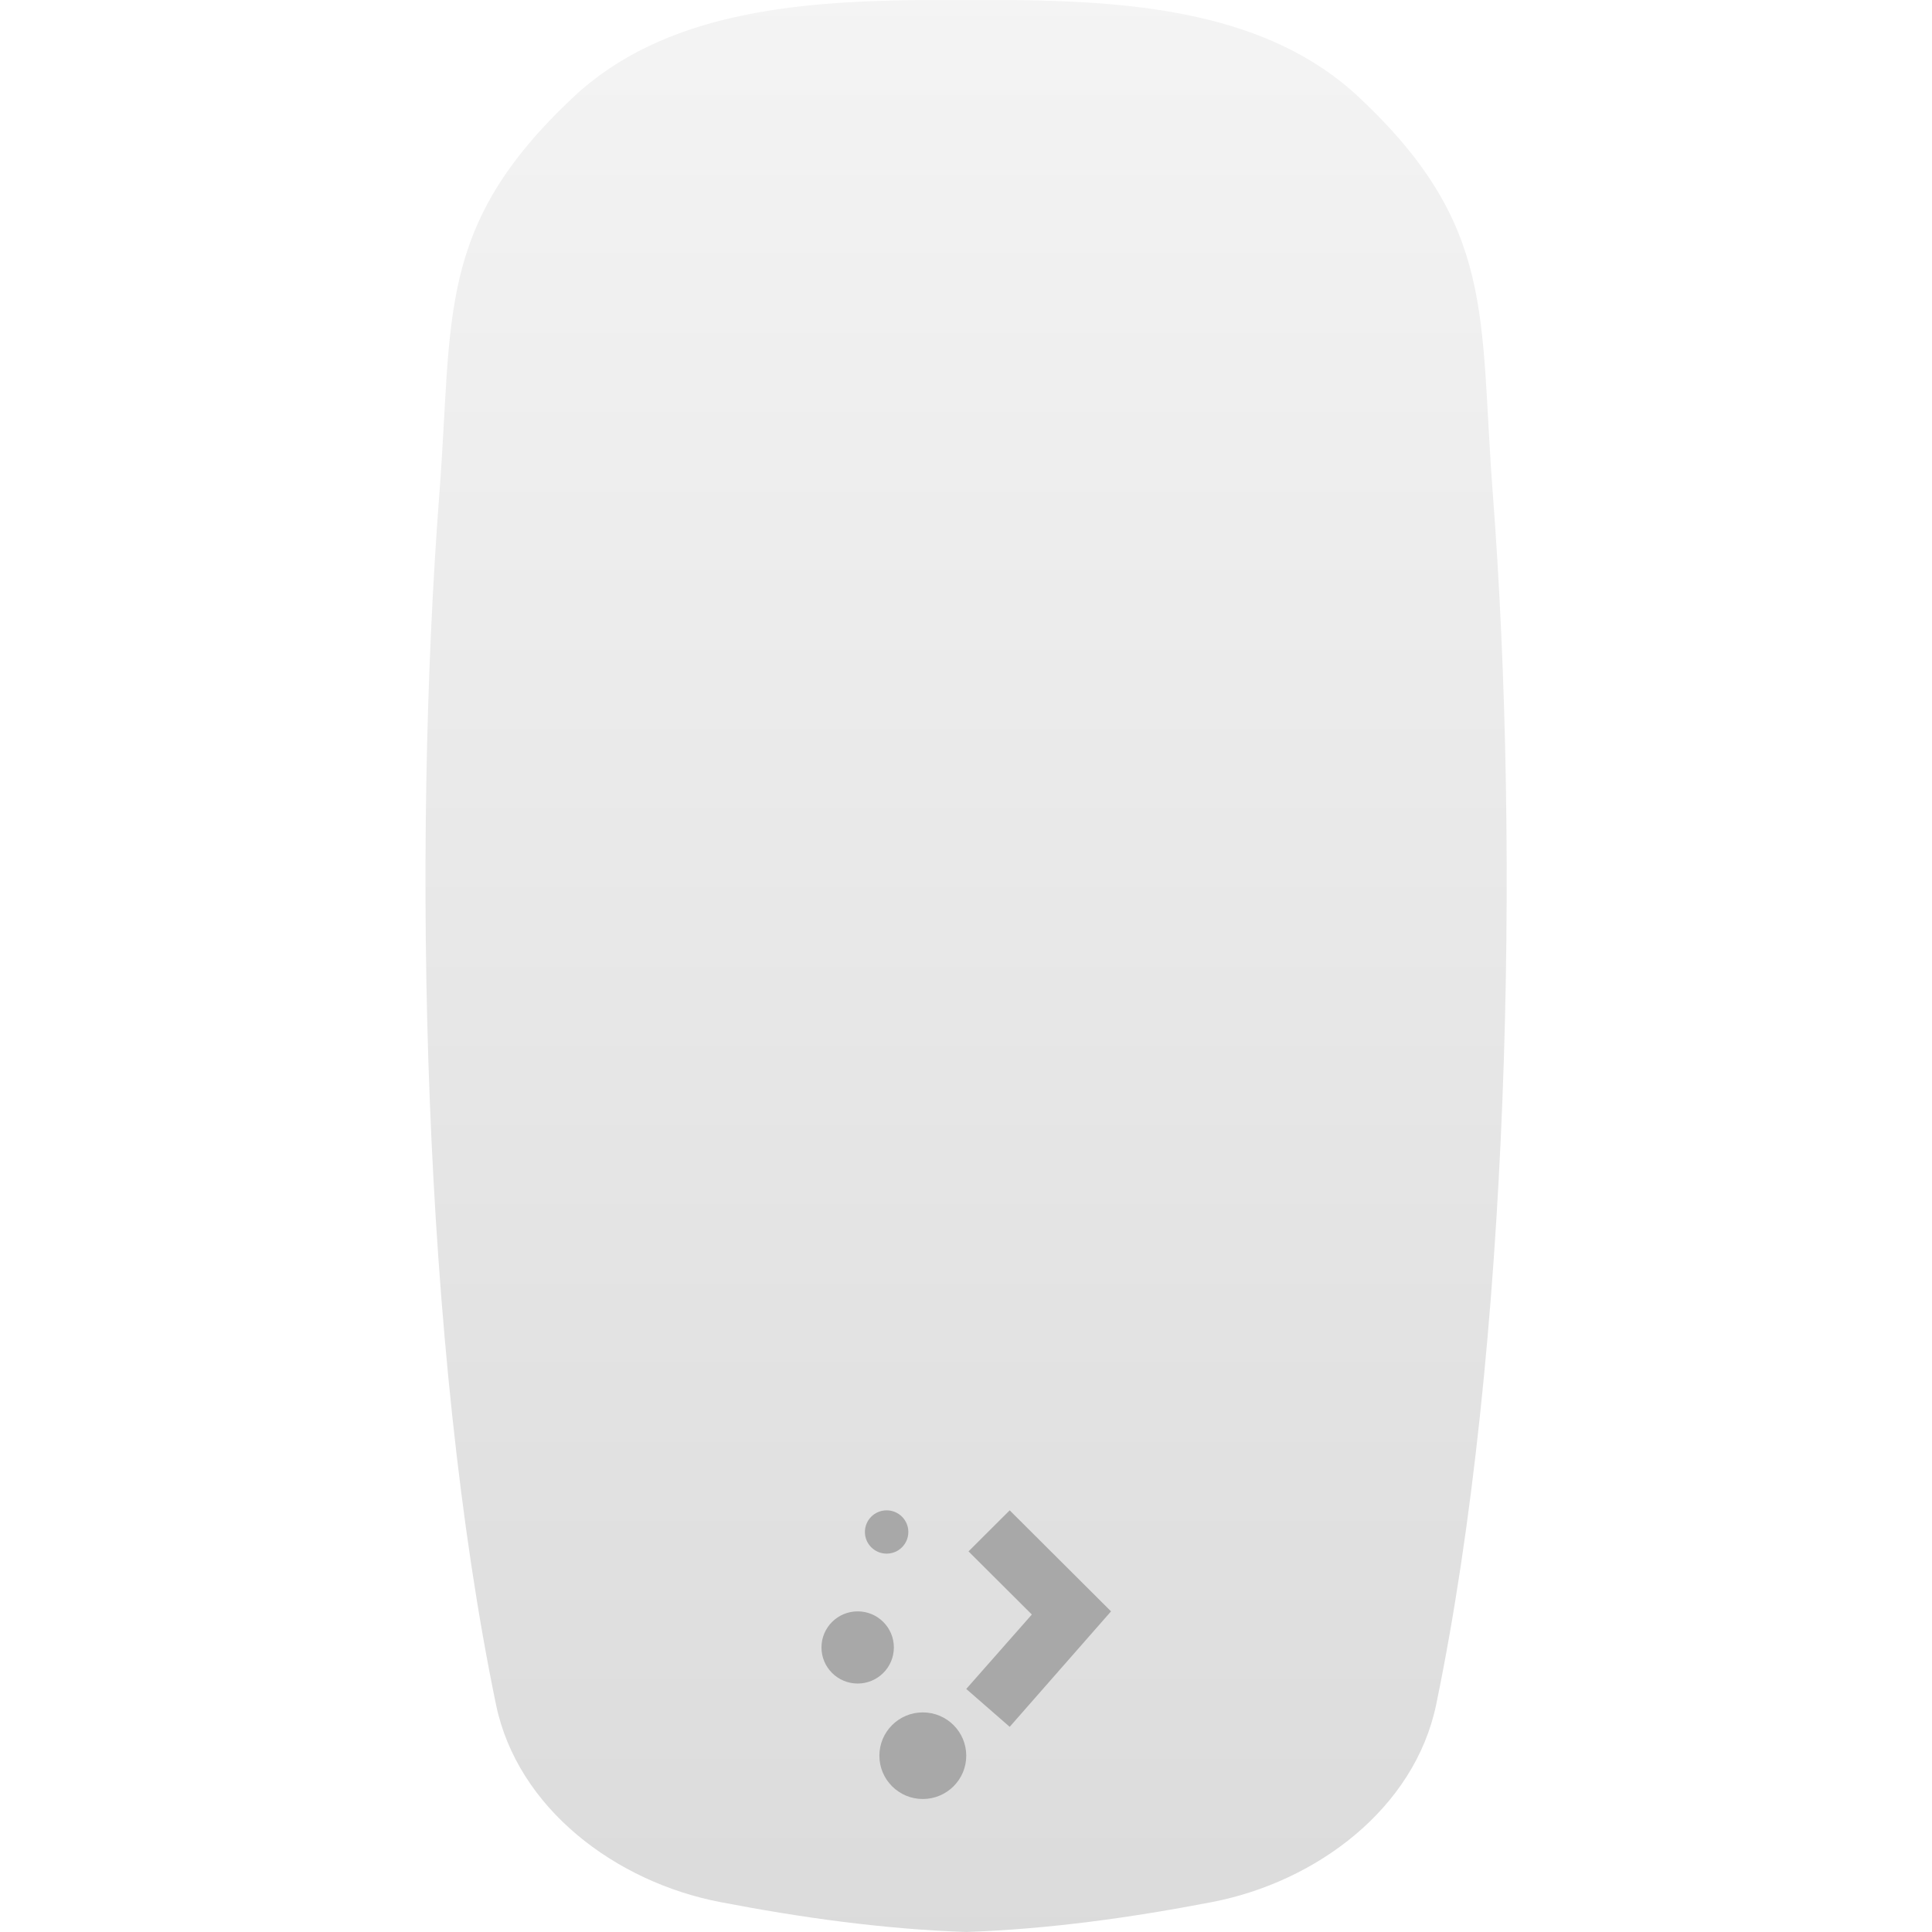
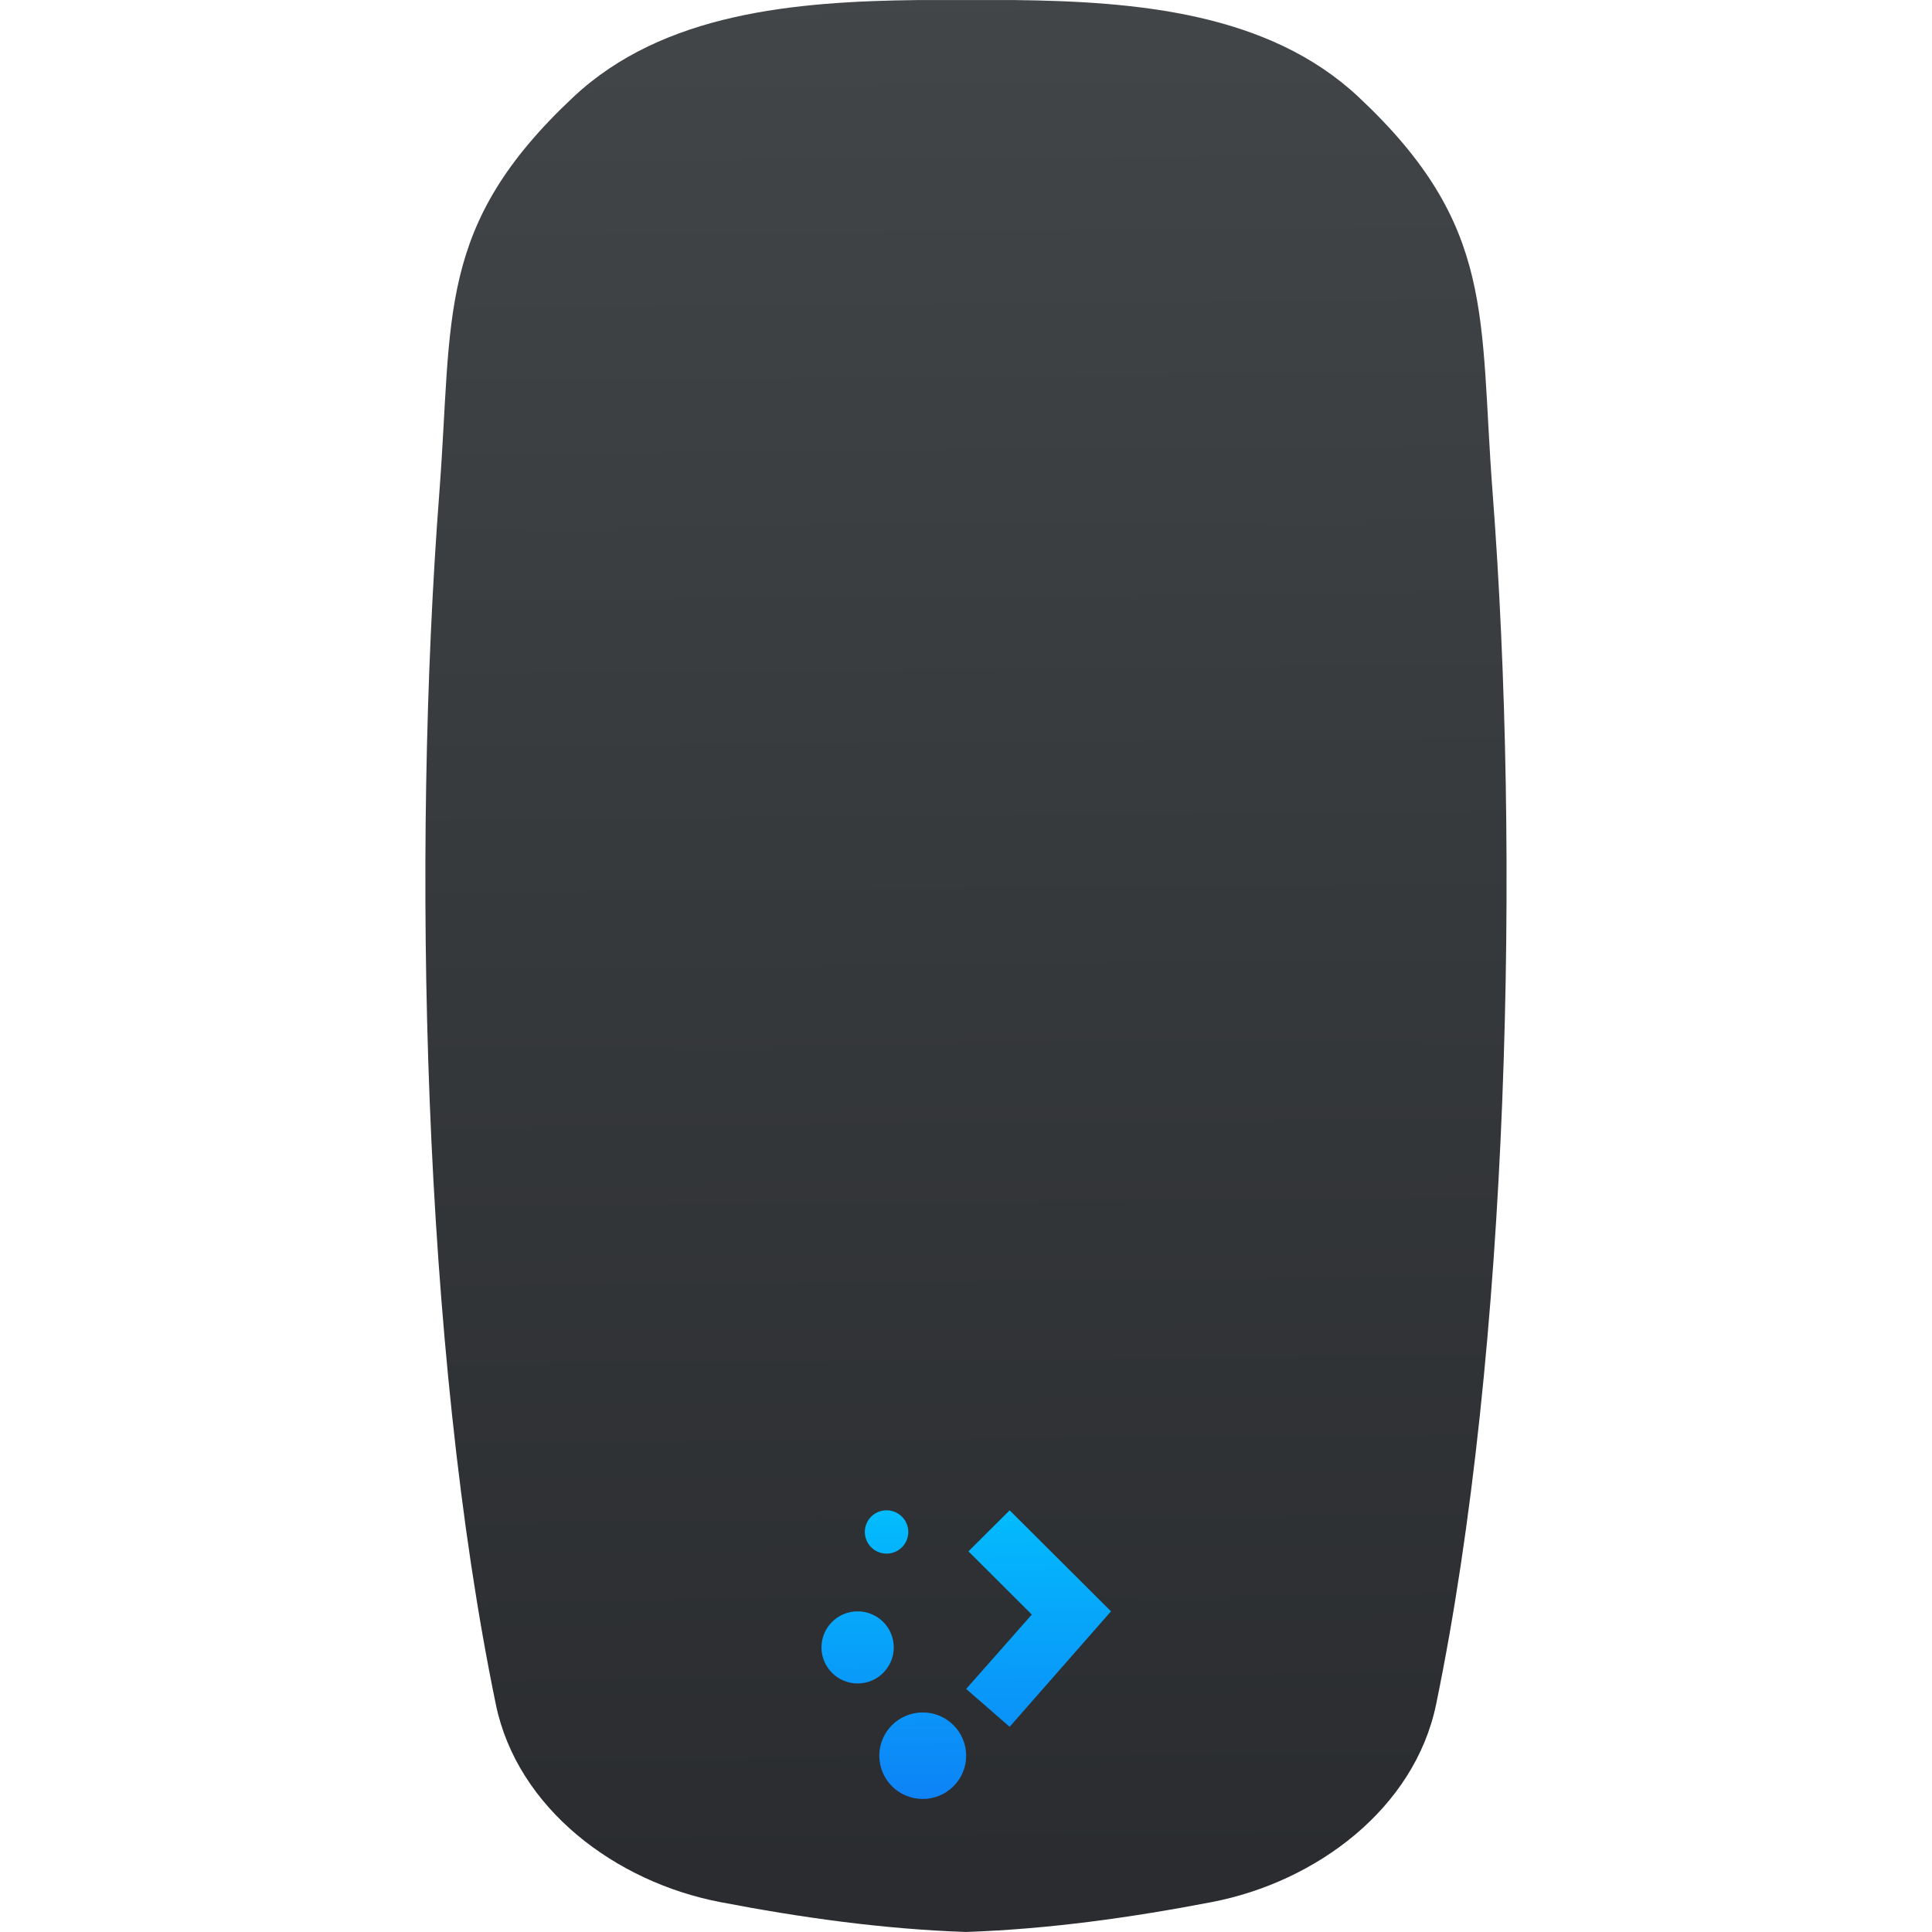
- <svg xmlns="http://www.w3.org/2000/svg" viewBox="0 0 48 48">
-   <defs>
-     <linearGradient gradientTransform="matrix(2.63417 0 0 2.27513 149.15-57.929)" gradientUnits="userSpaceOnUse" id="0" y2="49.956" x2="0" y1=".854">
-       <stop stop-color="#f4f4f4" />
-       <stop offset="1" stop-color="#dbdbdb" />
+ <svg xmlns="http://www.w3.org/2000/svg" xmlns:xlink="http://www.w3.org/1999/xlink" viewBox="0 0 48 48" id="svg2" version="1.1">
+   <defs id="defs4">
+     <linearGradient gradientTransform="matrix(0.43355,0,0,0.43481,-57.01832,-61.89369)" id="0-7" gradientUnits="userSpaceOnUse" x1="18.6" y1="261.26" x2="20.03" y2="155.59">
+       <stop stop-color="#2a2c2f" id="stop11" />
+       <stop offset="1" stop-color="#424649" id="stop13" />
    </linearGradient>
+     <linearGradient gradientTransform="matrix(0.9746,0,0,0.9746,-366.2617,-469.9806)" gradientUnits="userSpaceOnUse" y2="505.33" x2="355.69" y1="547" x1="355.73" id="0-3">
+       <stop stop-color="#1074f5" id="stop32" />
+       <stop offset="1" stop-color="#02befd" id="stop34" />
+     </linearGradient>
+     <linearGradient gradientTransform="translate(20.74355,39.05031)" xlink:href="#0-3" id="linearGradient4194-1" x1="23.308" y1="46.55" x2="23.231" y2="37.245" gradientUnits="userSpaceOnUse" />
+     <linearGradient gradientTransform="matrix(0.44037,0,0,0.44037,-28.48645,63.12031)" xlink:href="#0-7" id="linearGradient4173-0" x1="165.356" y1="51.109" x2="164.467" y2="-56.043" gradientUnits="userSpaceOnUse" />
  </defs>
-   <g transform="matrix(.44037 0 0 .44037-49.23 24.07)" color="#000">
-     <path d="m163.61-54.655c-6.932.077-14.385.709-19.464 5.47-7.779 7.293-6.797 12.337-7.561 22.318-1.56 20.375-.956 48.3 3.187 68.36 1.215 5.885 6.766 10.03 12.653 11.159 4.519.87 9.192 1.529 13.872 1.688 4.68-.159 9.353-.818 13.872-1.688 5.888-1.133 11.438-5.274 12.653-11.159 4.143-20.06 4.747-47.985 3.187-68.36-.764-9.981.218-15.03-7.561-22.318-5.079-4.761-12.532-5.393-19.464-5.47-.906-.001-1.805-0-2.687 0-.882-0-1.781-.001-2.687 0" fill="url(#0)" />
-     <g transform="matrix(.8168 0 0 .81429 538.04 144.56)" fill="#a8a8a8">
-       <ellipse ry="2.5" rx="2.5" cy="-130.51" cx="-462.61" />
-       <ellipse ry="3" rx="3" cy="-123.01" cx="-458.11" />
-       <ellipse ry="1.5" rx="1.5" cy="-138.51" cx="-460.61" />
-       <path d="m-452.11-140.01l-2.844 2.844 4.375 4.375-4.531 5.156 3 2.625 7-8-7-7" />
-     </g>
+   <g id="g4180" transform="translate(-20.74576,-39.05085)">
+     <path style="fill:url(#linearGradient4173-0);fill-opacity:1" id="path13-4" d="m 43.562,39.052 c -3.053,0.034 -6.335,0.312 -8.571,2.409 -3.426,3.212 -2.993,5.433 -3.33,9.828 -0.687,8.973 -0.421,21.27 1.403,30.104 0.535,2.592 2.98,4.417 5.572,4.914 1.99,0.383 4.048,0.673 6.109,0.743 2.061,-0.07 4.119,-0.36 6.109,-0.743 2.593,-0.499 5.037,-2.323 5.572,-4.914 1.824,-8.834 2.09,-21.131 1.403,-30.104 -0.336,-4.395 0.096,-6.619 -3.33,-9.828 -2.237,-2.097 -5.519,-2.375 -8.571,-2.409 -0.399,-4.4e-4 -0.795,-4.4e-5 -1.183,0 -0.388,-4.4e-5 -0.784,-4.4e-4 -1.183,0" />
+     <path style="fill:url(#linearGradient4194-1);fill-opacity:1" id="ellipse17-1" d="m 42.771,76.574 a 0.54,0.538 0 0 0 -0.539,0.539 0.54,0.538 0 0 0 0.539,0.537 0.54,0.538 0 0 0 0.541,-0.537 0.54,0.538 0 0 0 -0.541,-0.539 z m 3.059,0 -1.023,1.02 1.574,1.57 -1.631,1.848 1.08,0.941 2.518,-2.869 -2.518,-2.51 z m -3.777,2.51 a 0.899,0.896 0 0 0 -0.898,0.896 0.899,0.896 0 0 0 0.898,0.896 0.899,0.896 0 0 0 0.898,-0.896 0.899,0.896 0 0 0 -0.898,-0.896 z m 1.619,2.512 a 1.079,1.076 0 0 0 -1.08,1.074 1.079,1.076 0 0 0 1.08,1.076 1.079,1.076 0 0 0 1.078,-1.076 1.079,1.076 0 0 0 -1.078,-1.074 z" />
  </g>
</svg>
